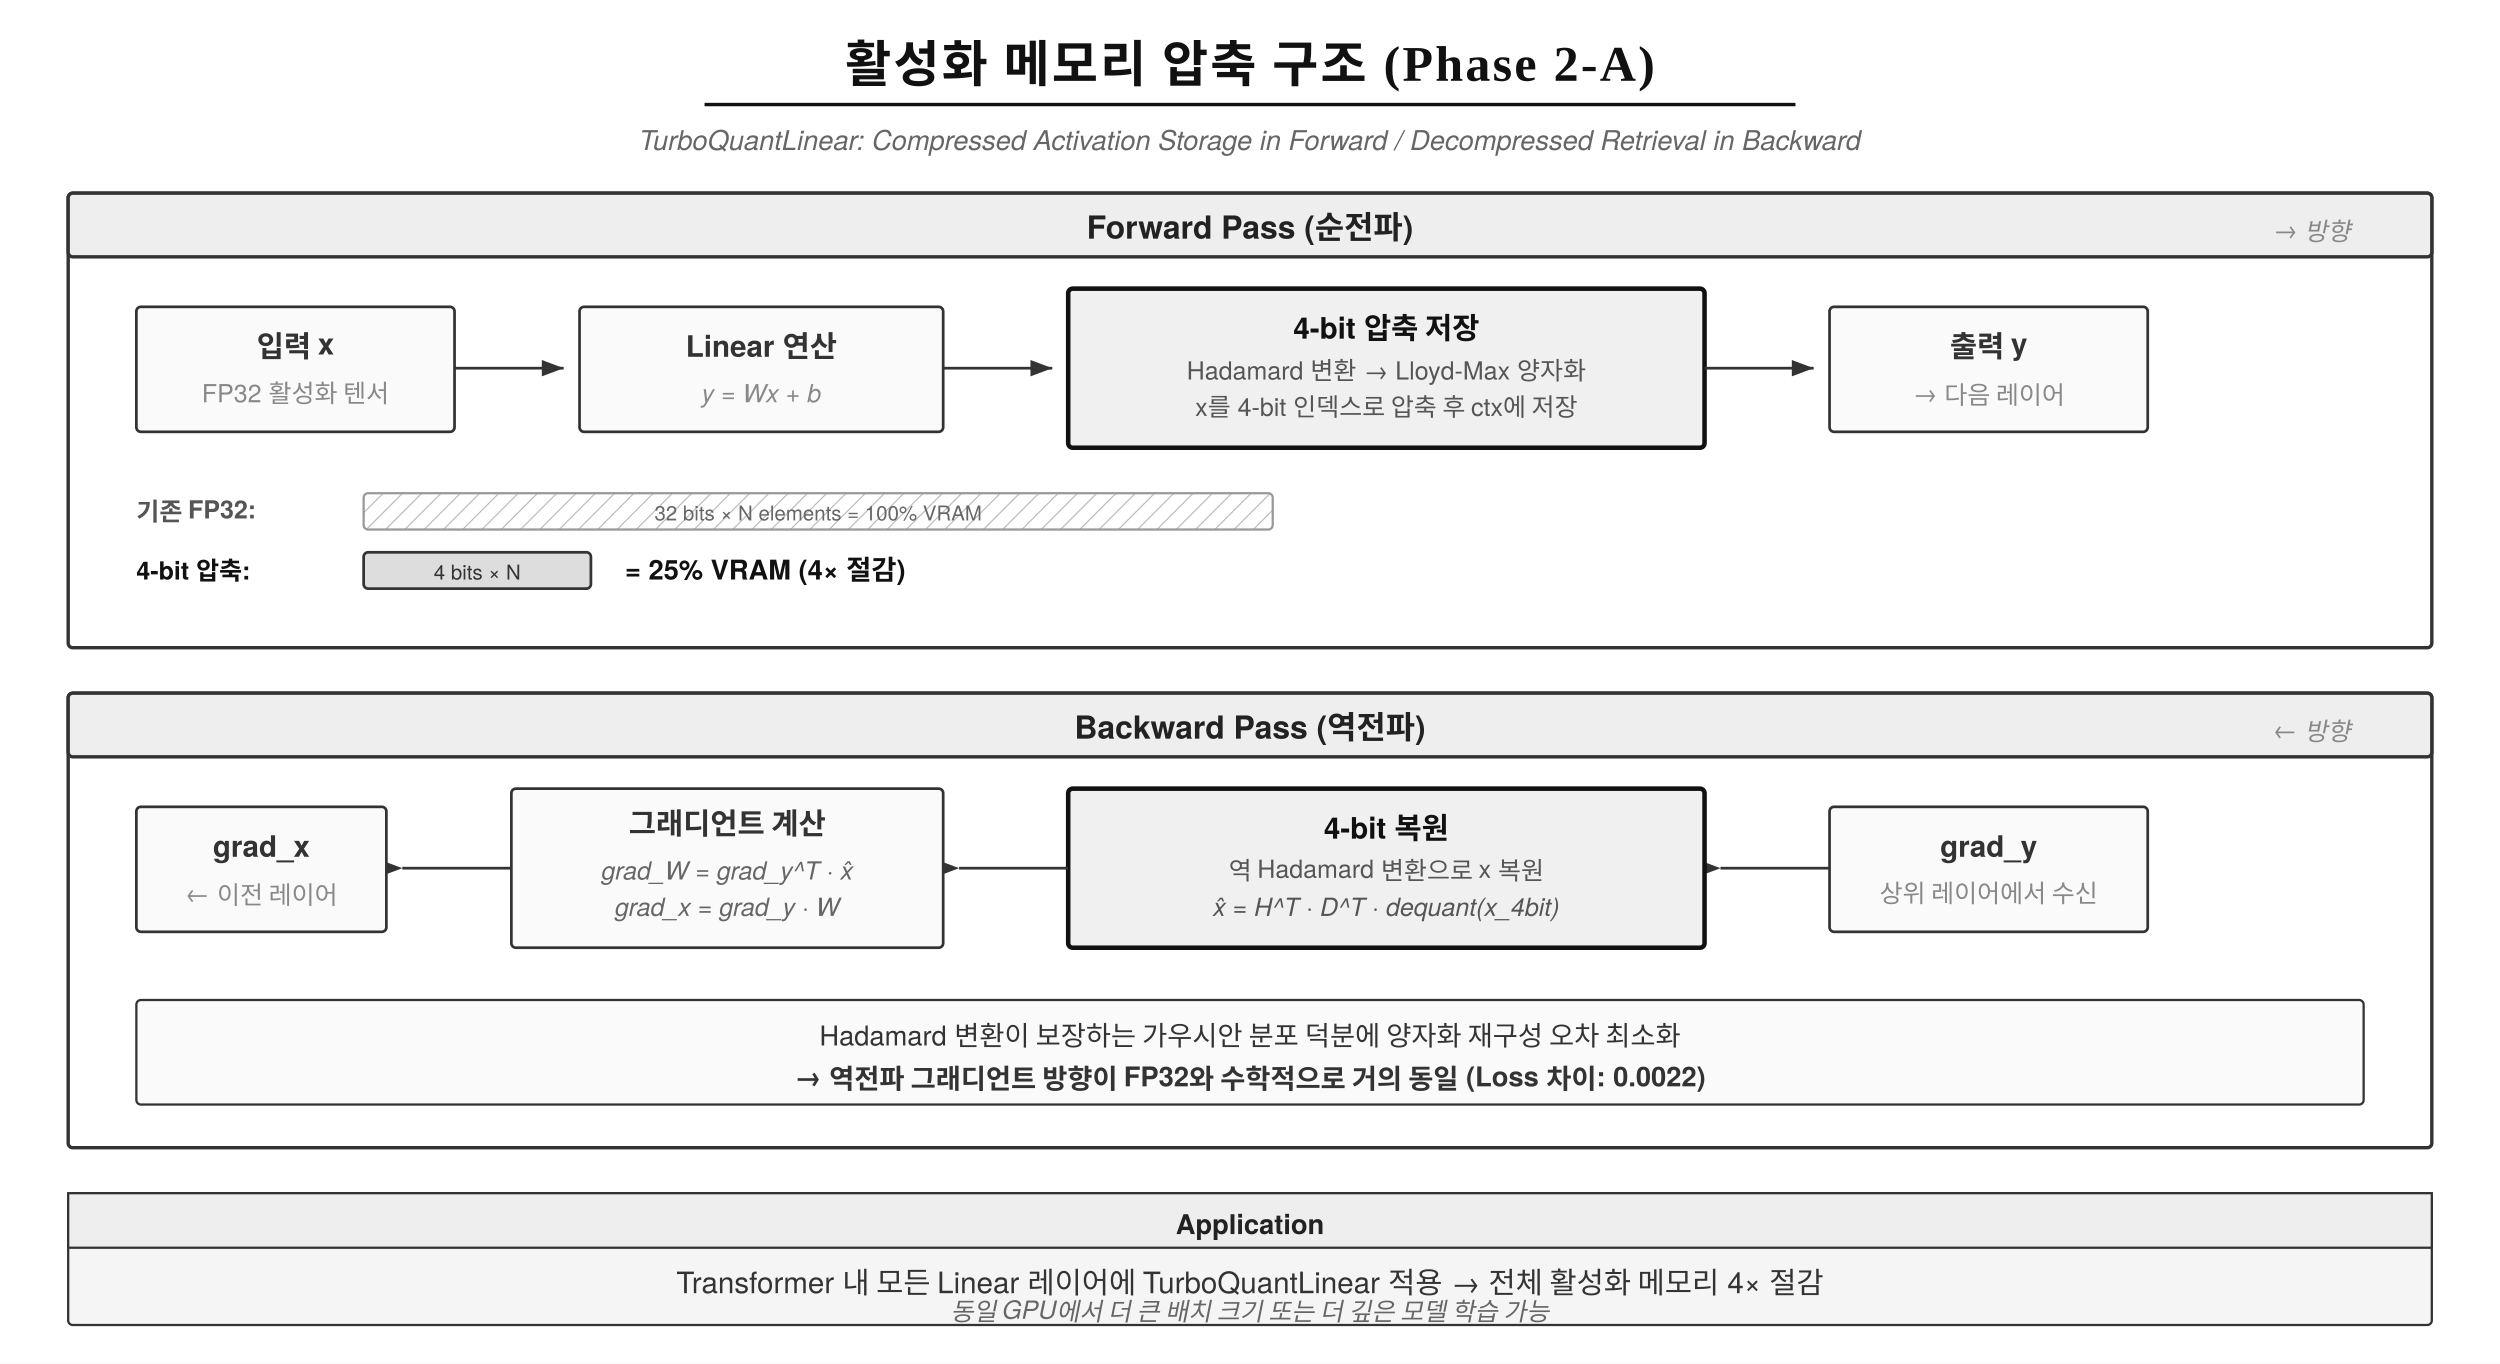
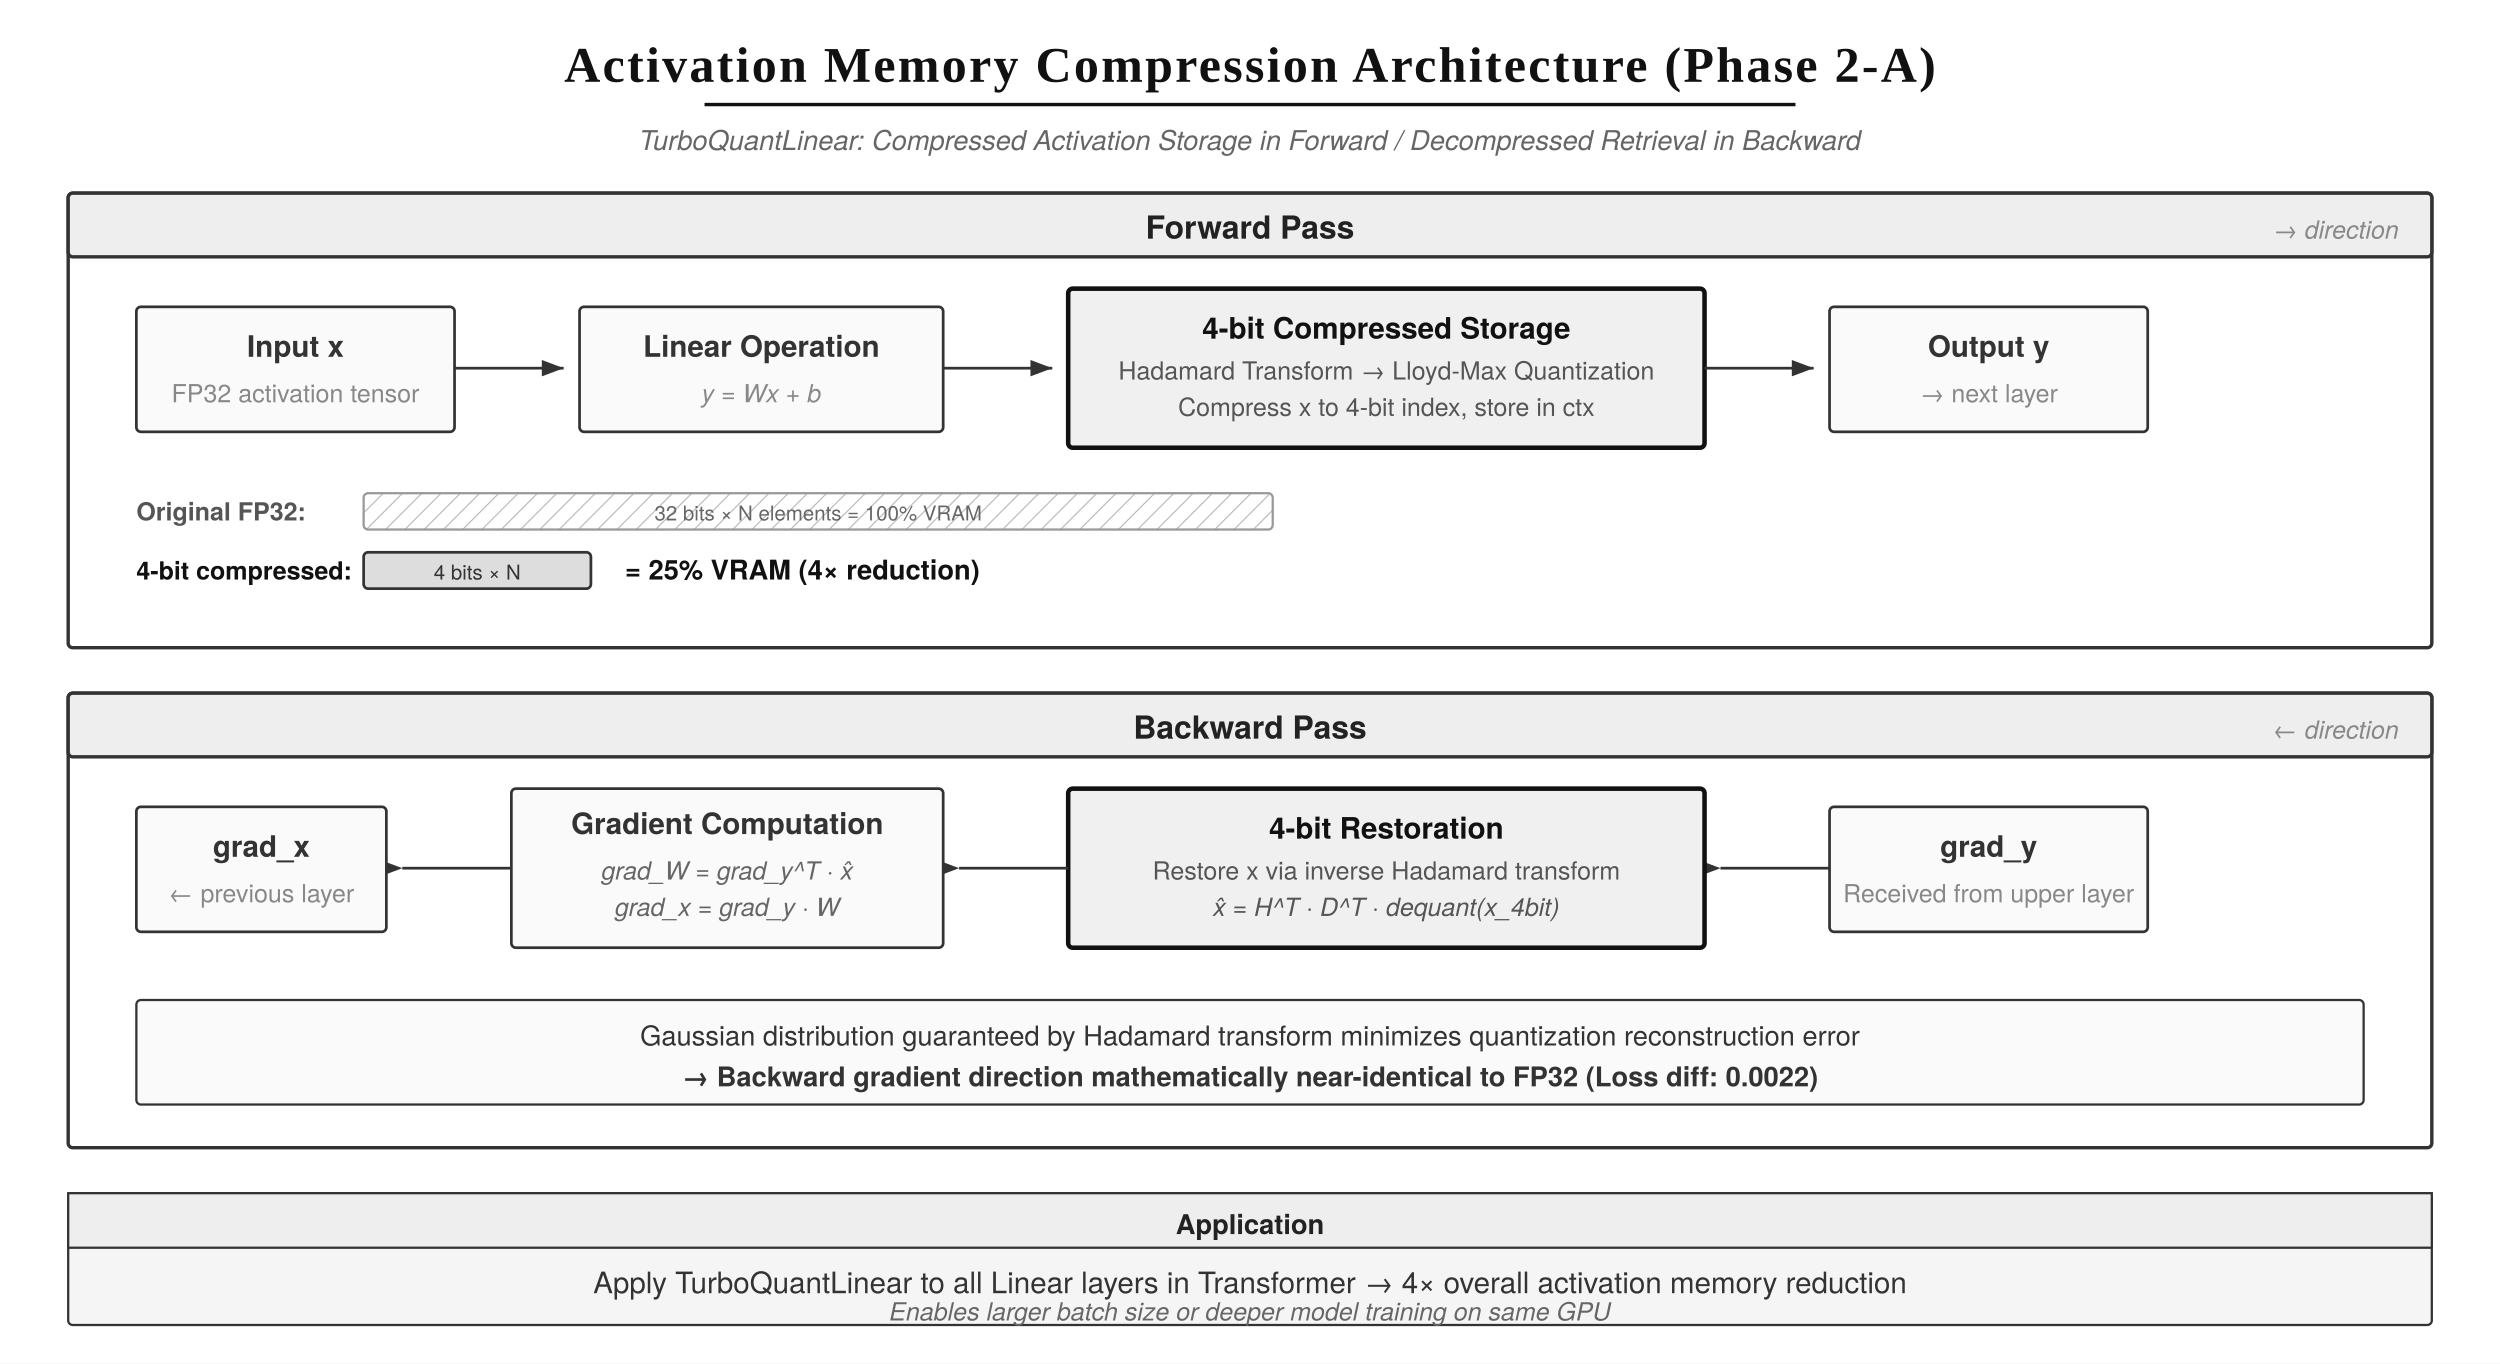
<svg xmlns="http://www.w3.org/2000/svg" viewBox="0 0 1100 600" font-family="'Georgia', 'Times New Roman', serif">
  <defs>
    <marker id="a5" markerWidth="8" markerHeight="6" refX="8" refY="3" orient="auto">
      <path d="M0,0 L8,3 L0,6 Z" fill="#333" />
    </marker>
    <marker id="a5r" markerWidth="8" markerHeight="6" refX="0" refY="3" orient="auto">
      <path d="M8,0 L0,3 L8,6 Z" fill="#333" />
    </marker>
    <pattern id="hatch2" patternUnits="userSpaceOnUse" width="6" height="6" patternTransform="rotate(45)">
      <line x1="0" y1="0" x2="0" y2="6" stroke="#bbb" stroke-width="1" />
    </pattern>
  </defs>
  <rect width="1100" height="600" fill="#fff" />
-   <text x="550" y="36" text-anchor="middle" fill="#111" font-size="22" font-weight="bold" letter-spacing="1">활성화 메모리 압축 구조 (Phase 2-A)</text>
+   <text x="550" y="36" text-anchor="middle" fill="#111" font-size="22" font-weight="bold" letter-spacing="1">Activation Memory Compression Architecture (Phase 2-A)</text>
  <line x1="310" y1="46" x2="790" y2="46" stroke="#111" stroke-width="1.5" />
  <text x="550" y="66" text-anchor="middle" fill="#666" font-size="12" font-style="italic" font-family="'Helvetica Neue', sans-serif">TurboQuantLinear: Compressed Activation Storage in Forward / Decompressed Retrieval in Backward</text>
  <g transform="translate(30, 85)">
    <rect width="1040" height="200" rx="2" fill="#fff" stroke="#333" stroke-width="1.5" />
    <rect width="1040" height="28" rx="2" fill="#eee" stroke="#333" stroke-width="1.5" />
-     <text x="520" y="20" text-anchor="middle" fill="#222" font-size="14" font-weight="bold" font-family="'Helvetica Neue', sans-serif">Forward Pass (순전파)</text>
-     <text x="970" y="20" fill="#888" font-size="11" font-family="'Helvetica Neue', sans-serif" font-style="italic">→ 방향</text>
+     <text x="520" y="20" text-anchor="middle" fill="#222" font-size="14" font-weight="bold" font-family="'Helvetica Neue', sans-serif">Forward Pass</text>
+     <text x="970" y="20" fill="#888" font-size="11" font-family="'Helvetica Neue', sans-serif" font-style="italic">→ direction</text>
    <rect x="30" y="50" width="140" height="55" rx="2" fill="#fafafa" stroke="#333" stroke-width="1.2" />
-     <text x="100" y="72" text-anchor="middle" fill="#333" font-size="13" font-weight="bold" font-family="'Helvetica Neue', sans-serif">입력 x</text>
-     <text x="100" y="92" text-anchor="middle" fill="#888" font-size="11" font-family="'Helvetica Neue', sans-serif">FP32 활성화 텐서</text>
+     <text x="100" y="72" text-anchor="middle" fill="#333" font-size="13" font-weight="bold" font-family="'Helvetica Neue', sans-serif">Input x</text>
+     <text x="100" y="92" text-anchor="middle" fill="#888" font-size="11" font-family="'Helvetica Neue', sans-serif">FP32 activation tensor</text>
    <line x1="170" y1="77" x2="218" y2="77" stroke="#333" stroke-width="1.2" marker-end="url(#a5)" />
    <rect x="225" y="50" width="160" height="55" rx="2" fill="#fafafa" stroke="#333" stroke-width="1.2" />
-     <text x="305" y="72" text-anchor="middle" fill="#333" font-size="13" font-weight="bold" font-family="'Helvetica Neue', sans-serif">Linear 연산</text>
+     <text x="305" y="72" text-anchor="middle" fill="#333" font-size="13" font-weight="bold" font-family="'Helvetica Neue', sans-serif">Linear Operation</text>
    <text x="305" y="92" text-anchor="middle" fill="#888" font-size="11" font-family="'Helvetica Neue', sans-serif" font-style="italic">y = Wx + b</text>
    <line x1="385" y1="77" x2="433" y2="77" stroke="#333" stroke-width="1.2" marker-end="url(#a5)" />
    <rect x="440" y="42" width="280" height="70" rx="2" fill="#f0f0f0" stroke="#111" stroke-width="2" />
-     <text x="580" y="64" text-anchor="middle" fill="#111" font-size="13" font-weight="bold" font-family="'Helvetica Neue', sans-serif">4-bit 압축 저장</text>
-     <text x="580" y="82" text-anchor="middle" fill="#555" font-size="11" font-family="'Helvetica Neue', sans-serif">Hadamard 변환 → Lloyd-Max 양자화</text>
-     <text x="580" y="98" text-anchor="middle" fill="#555" font-size="11" font-family="'Helvetica Neue', sans-serif">x를 4-bit 인덱스로 압축 후 ctx에 저장</text>
+     <text x="580" y="64" text-anchor="middle" fill="#111" font-size="13" font-weight="bold" font-family="'Helvetica Neue', sans-serif">4-bit Compressed Storage</text>
+     <text x="580" y="82" text-anchor="middle" fill="#555" font-size="11" font-family="'Helvetica Neue', sans-serif">Hadamard Transform → Lloyd-Max Quantization</text>
+     <text x="580" y="98" text-anchor="middle" fill="#555" font-size="11" font-family="'Helvetica Neue', sans-serif">Compress x to 4-bit index, store in ctx</text>
    <line x1="720" y1="77" x2="768" y2="77" stroke="#333" stroke-width="1.2" marker-end="url(#a5)" />
    <rect x="775" y="50" width="140" height="55" rx="2" fill="#fafafa" stroke="#333" stroke-width="1.2" />
-     <text x="845" y="72" text-anchor="middle" fill="#333" font-size="13" font-weight="bold" font-family="'Helvetica Neue', sans-serif">출력 y</text>
-     <text x="845" y="92" text-anchor="middle" fill="#888" font-size="11" font-family="'Helvetica Neue', sans-serif">→ 다음 레이어</text>
+     <text x="845" y="72" text-anchor="middle" fill="#333" font-size="13" font-weight="bold" font-family="'Helvetica Neue', sans-serif">Output y</text>
+     <text x="845" y="92" text-anchor="middle" fill="#888" font-size="11" font-family="'Helvetica Neue', sans-serif">→ next layer</text>
    <g transform="translate(30, 130)" font-family="'Helvetica Neue', sans-serif">
-       <text x="0" y="14" fill="#555" font-size="11" font-weight="bold">기존 FP32:</text>
+       <text x="0" y="14" fill="#555" font-size="11" font-weight="bold">Original FP32:</text>
      <rect x="100" y="2" width="400" height="16" rx="2" fill="url(#hatch2)" stroke="#999" stroke-width="1" />
      <text x="300" y="14" text-anchor="middle" fill="#666" font-size="9">32 bits × N elements = 100% VRAM</text>
-       <text x="0" y="40" fill="#111" font-size="11" font-weight="bold">4-bit 압축:</text>
+       <text x="0" y="40" fill="#111" font-size="11" font-weight="bold">4-bit compressed:</text>
      <rect x="100" y="28" width="100" height="16" rx="2" fill="#ddd" stroke="#333" stroke-width="1.2" />
      <text x="150" y="40" text-anchor="middle" fill="#333" font-size="9">4 bits × N</text>
-       <text x="215" y="40" fill="#111" font-size="12" font-weight="bold">= 25% VRAM (4× 절감)</text>
+       <text x="215" y="40" fill="#111" font-size="12" font-weight="bold">= 25% VRAM (4× reduction)</text>
    </g>
  </g>
  <g transform="translate(30, 305)">
    <rect width="1040" height="200" rx="2" fill="#fff" stroke="#333" stroke-width="1.5" />
    <rect width="1040" height="28" rx="2" fill="#eee" stroke="#333" stroke-width="1.5" />
-     <text x="520" y="20" text-anchor="middle" fill="#222" font-size="14" font-weight="bold" font-family="'Helvetica Neue', sans-serif">Backward Pass (역전파)</text>
-     <text x="970" y="20" fill="#888" font-size="11" font-family="'Helvetica Neue', sans-serif" font-style="italic">← 방향</text>
+     <text x="520" y="20" text-anchor="middle" fill="#222" font-size="14" font-weight="bold" font-family="'Helvetica Neue', sans-serif">Backward Pass</text>
+     <text x="970" y="20" fill="#888" font-size="11" font-family="'Helvetica Neue', sans-serif" font-style="italic">← direction</text>
    <rect x="775" y="50" width="140" height="55" rx="2" fill="#fafafa" stroke="#333" stroke-width="1.2" />
    <text x="845" y="72" text-anchor="middle" fill="#333" font-size="13" font-weight="bold" font-family="'Helvetica Neue', sans-serif">grad_y</text>
-     <text x="845" y="92" text-anchor="middle" fill="#888" font-size="11" font-family="'Helvetica Neue', sans-serif">상위 레이어에서 수신</text>
+     <text x="845" y="92" text-anchor="middle" fill="#888" font-size="11" font-family="'Helvetica Neue', sans-serif">Received from upper layer</text>
    <line x1="775" y1="77" x2="727" y2="77" stroke="#333" stroke-width="1.2" marker-end="url(#a5r)" />
    <rect x="440" y="42" width="280" height="70" rx="2" fill="#f0f0f0" stroke="#111" stroke-width="2" />
-     <text x="580" y="64" text-anchor="middle" fill="#111" font-size="13" font-weight="bold" font-family="'Helvetica Neue', sans-serif">4-bit 복원</text>
-     <text x="580" y="82" text-anchor="middle" fill="#555" font-size="11" font-family="'Helvetica Neue', sans-serif">역 Hadamard 변환으로 x 복원</text>
+     <text x="580" y="64" text-anchor="middle" fill="#111" font-size="13" font-weight="bold" font-family="'Helvetica Neue', sans-serif">4-bit Restoration</text>
+     <text x="580" y="82" text-anchor="middle" fill="#555" font-size="11" font-family="'Helvetica Neue', sans-serif">Restore x via inverse Hadamard transform</text>
    <text x="580" y="98" text-anchor="middle" fill="#555" font-size="11" font-family="'Helvetica Neue', sans-serif" font-style="italic">x̂ = H^T · D^T · dequant(x_4bit)</text>
    <line x1="440" y1="77" x2="392" y2="77" stroke="#333" stroke-width="1.2" marker-end="url(#a5r)" />
    <rect x="195" y="42" width="190" height="70" rx="2" fill="#fafafa" stroke="#333" stroke-width="1.2" />
-     <text x="290" y="62" text-anchor="middle" fill="#333" font-size="13" font-weight="bold" font-family="'Helvetica Neue', sans-serif">그래디언트 계산</text>
+     <text x="290" y="62" text-anchor="middle" fill="#333" font-size="13" font-weight="bold" font-family="'Helvetica Neue', sans-serif">Gradient Computation</text>
    <text x="290" y="82" text-anchor="middle" fill="#666" font-size="11" font-family="'Helvetica Neue', sans-serif" font-style="italic">grad_W = grad_y^T · x̂</text>
    <text x="290" y="98" text-anchor="middle" fill="#666" font-size="11" font-family="'Helvetica Neue', sans-serif" font-style="italic">grad_x = grad_y · W</text>
    <line x1="195" y1="77" x2="147" y2="77" stroke="#333" stroke-width="1.2" marker-end="url(#a5r)" />
    <rect x="30" y="50" width="110" height="55" rx="2" fill="#fafafa" stroke="#333" stroke-width="1.2" />
    <text x="85" y="72" text-anchor="middle" fill="#333" font-size="13" font-weight="bold" font-family="'Helvetica Neue', sans-serif">grad_x</text>
-     <text x="85" y="92" text-anchor="middle" fill="#888" font-size="11" font-family="'Helvetica Neue', sans-serif">← 이전 레이어</text>
+     <text x="85" y="92" text-anchor="middle" fill="#888" font-size="11" font-family="'Helvetica Neue', sans-serif">← previous layer</text>
    <rect x="30" y="135" width="980" height="46" rx="2" fill="#fafafa" stroke="#333" stroke-width="1" />
-     <text x="520" y="155" text-anchor="middle" fill="#333" font-size="12" font-family="'Helvetica Neue', sans-serif">Hadamard 변환이 보장하는 가우시안 분포 덕분에 양자화 재구성 오차 최소화</text>
-     <text x="520" y="173" text-anchor="middle" fill="#333" font-size="12" font-family="'Helvetica Neue', sans-serif" font-weight="bold">→ 역전파 그래디언트 방향이 FP32와 수학적으로 거의 동일 (Loss 차이: 0.0022)</text>
+     <text x="520" y="155" text-anchor="middle" fill="#333" font-size="12" font-family="'Helvetica Neue', sans-serif">Gaussian distribution guaranteed by Hadamard transform minimizes quantization reconstruction error</text>
+     <text x="520" y="173" text-anchor="middle" fill="#333" font-size="12" font-family="'Helvetica Neue', sans-serif" font-weight="bold">→ Backward gradient direction mathematically near-identical to FP32 (Loss diff: 0.0022)</text>
  </g>
  <g transform="translate(30, 525)">
    <rect width="1040" height="58" rx="2" fill="#f5f5f5" stroke="#333" stroke-width="1" />
    <rect width="1040" height="24" fill="#eee" stroke="#333" stroke-width="1" />
    <text x="520" y="18" text-anchor="middle" fill="#222" font-size="12" font-weight="bold" font-family="'Helvetica Neue', sans-serif">Application</text>
-     <text x="520" y="44" text-anchor="middle" fill="#333" font-size="13" font-family="'Helvetica Neue', sans-serif">Transformer 내 모든 Linear 레이어에 TurboQuantLinear 적용 → 전체 활성화 메모리 4× 절감</text>
-     <text x="520" y="56" text-anchor="middle" fill="#666" font-size="11" font-family="'Helvetica Neue', sans-serif" font-style="italic">동일 GPU에서 더 큰 배치 크기 또는 더 깊은 모델 학습 가능</text>
+     <text x="520" y="44" text-anchor="middle" fill="#333" font-size="13" font-family="'Helvetica Neue', sans-serif">Apply TurboQuantLinear to all Linear layers in Transformer → 4× overall activation memory reduction</text>
+     <text x="520" y="56" text-anchor="middle" fill="#666" font-size="11" font-family="'Helvetica Neue', sans-serif" font-style="italic">Enables larger batch size or deeper model training on same GPU</text>
  </g>
</svg>
